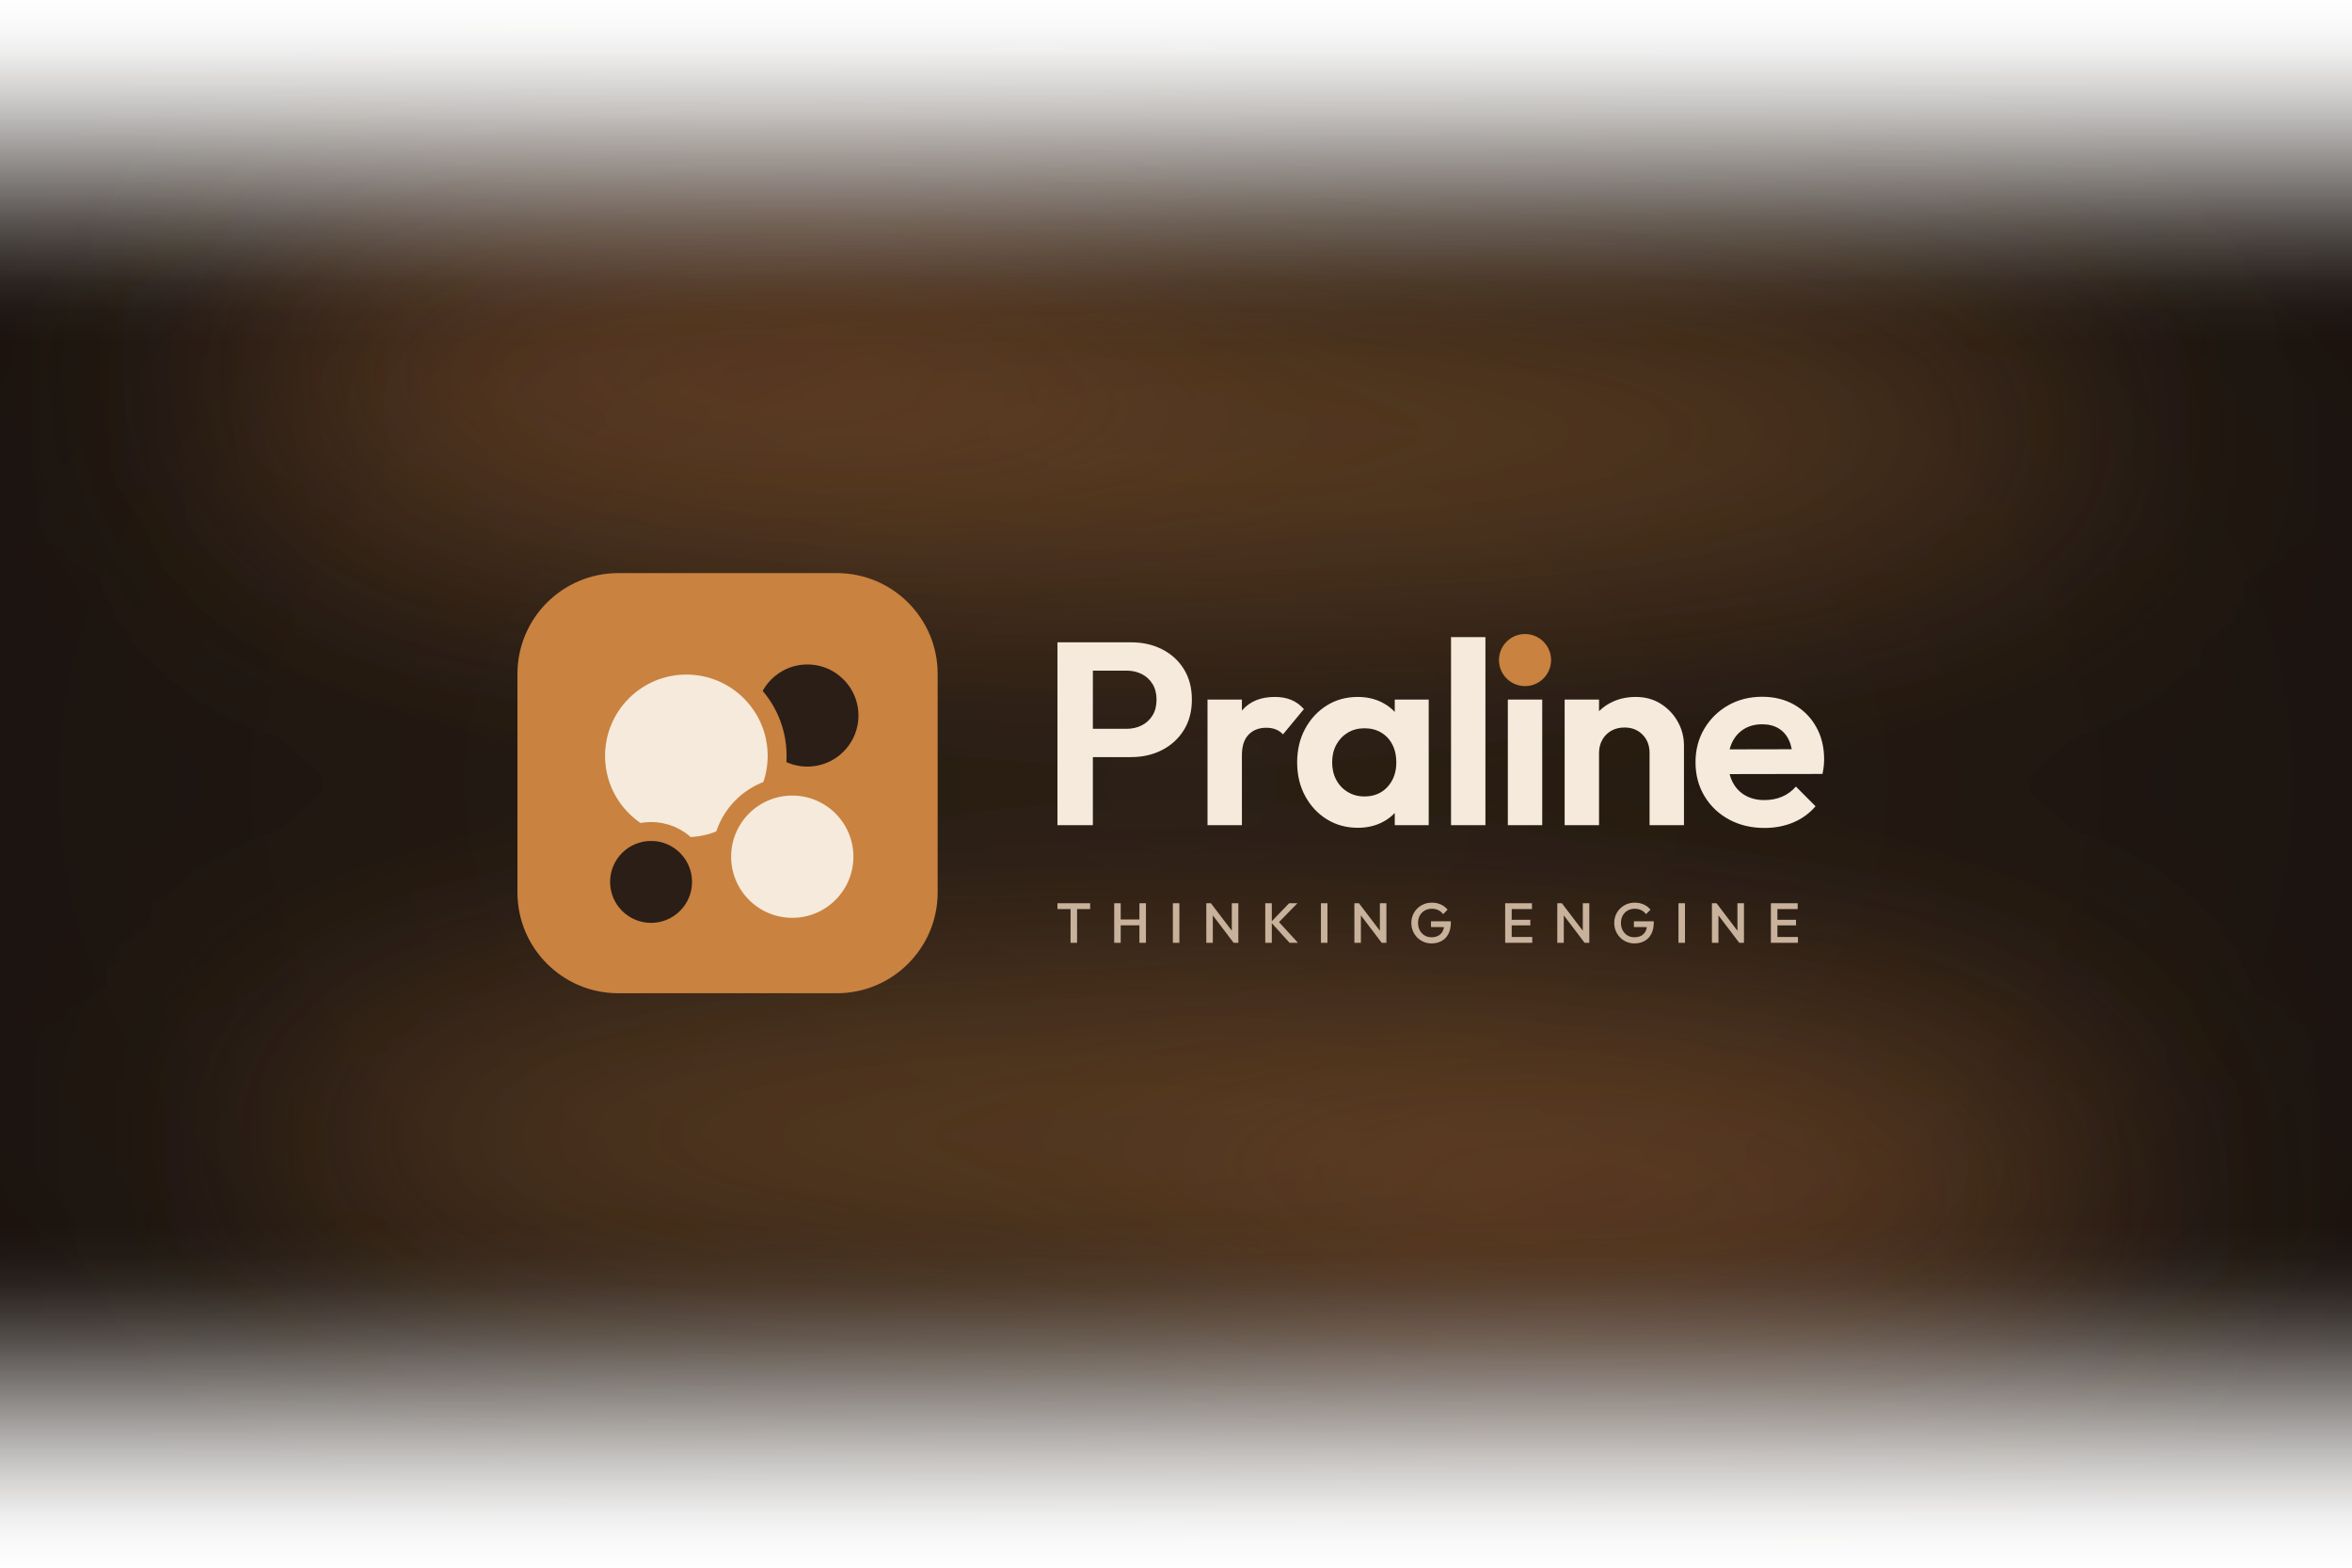
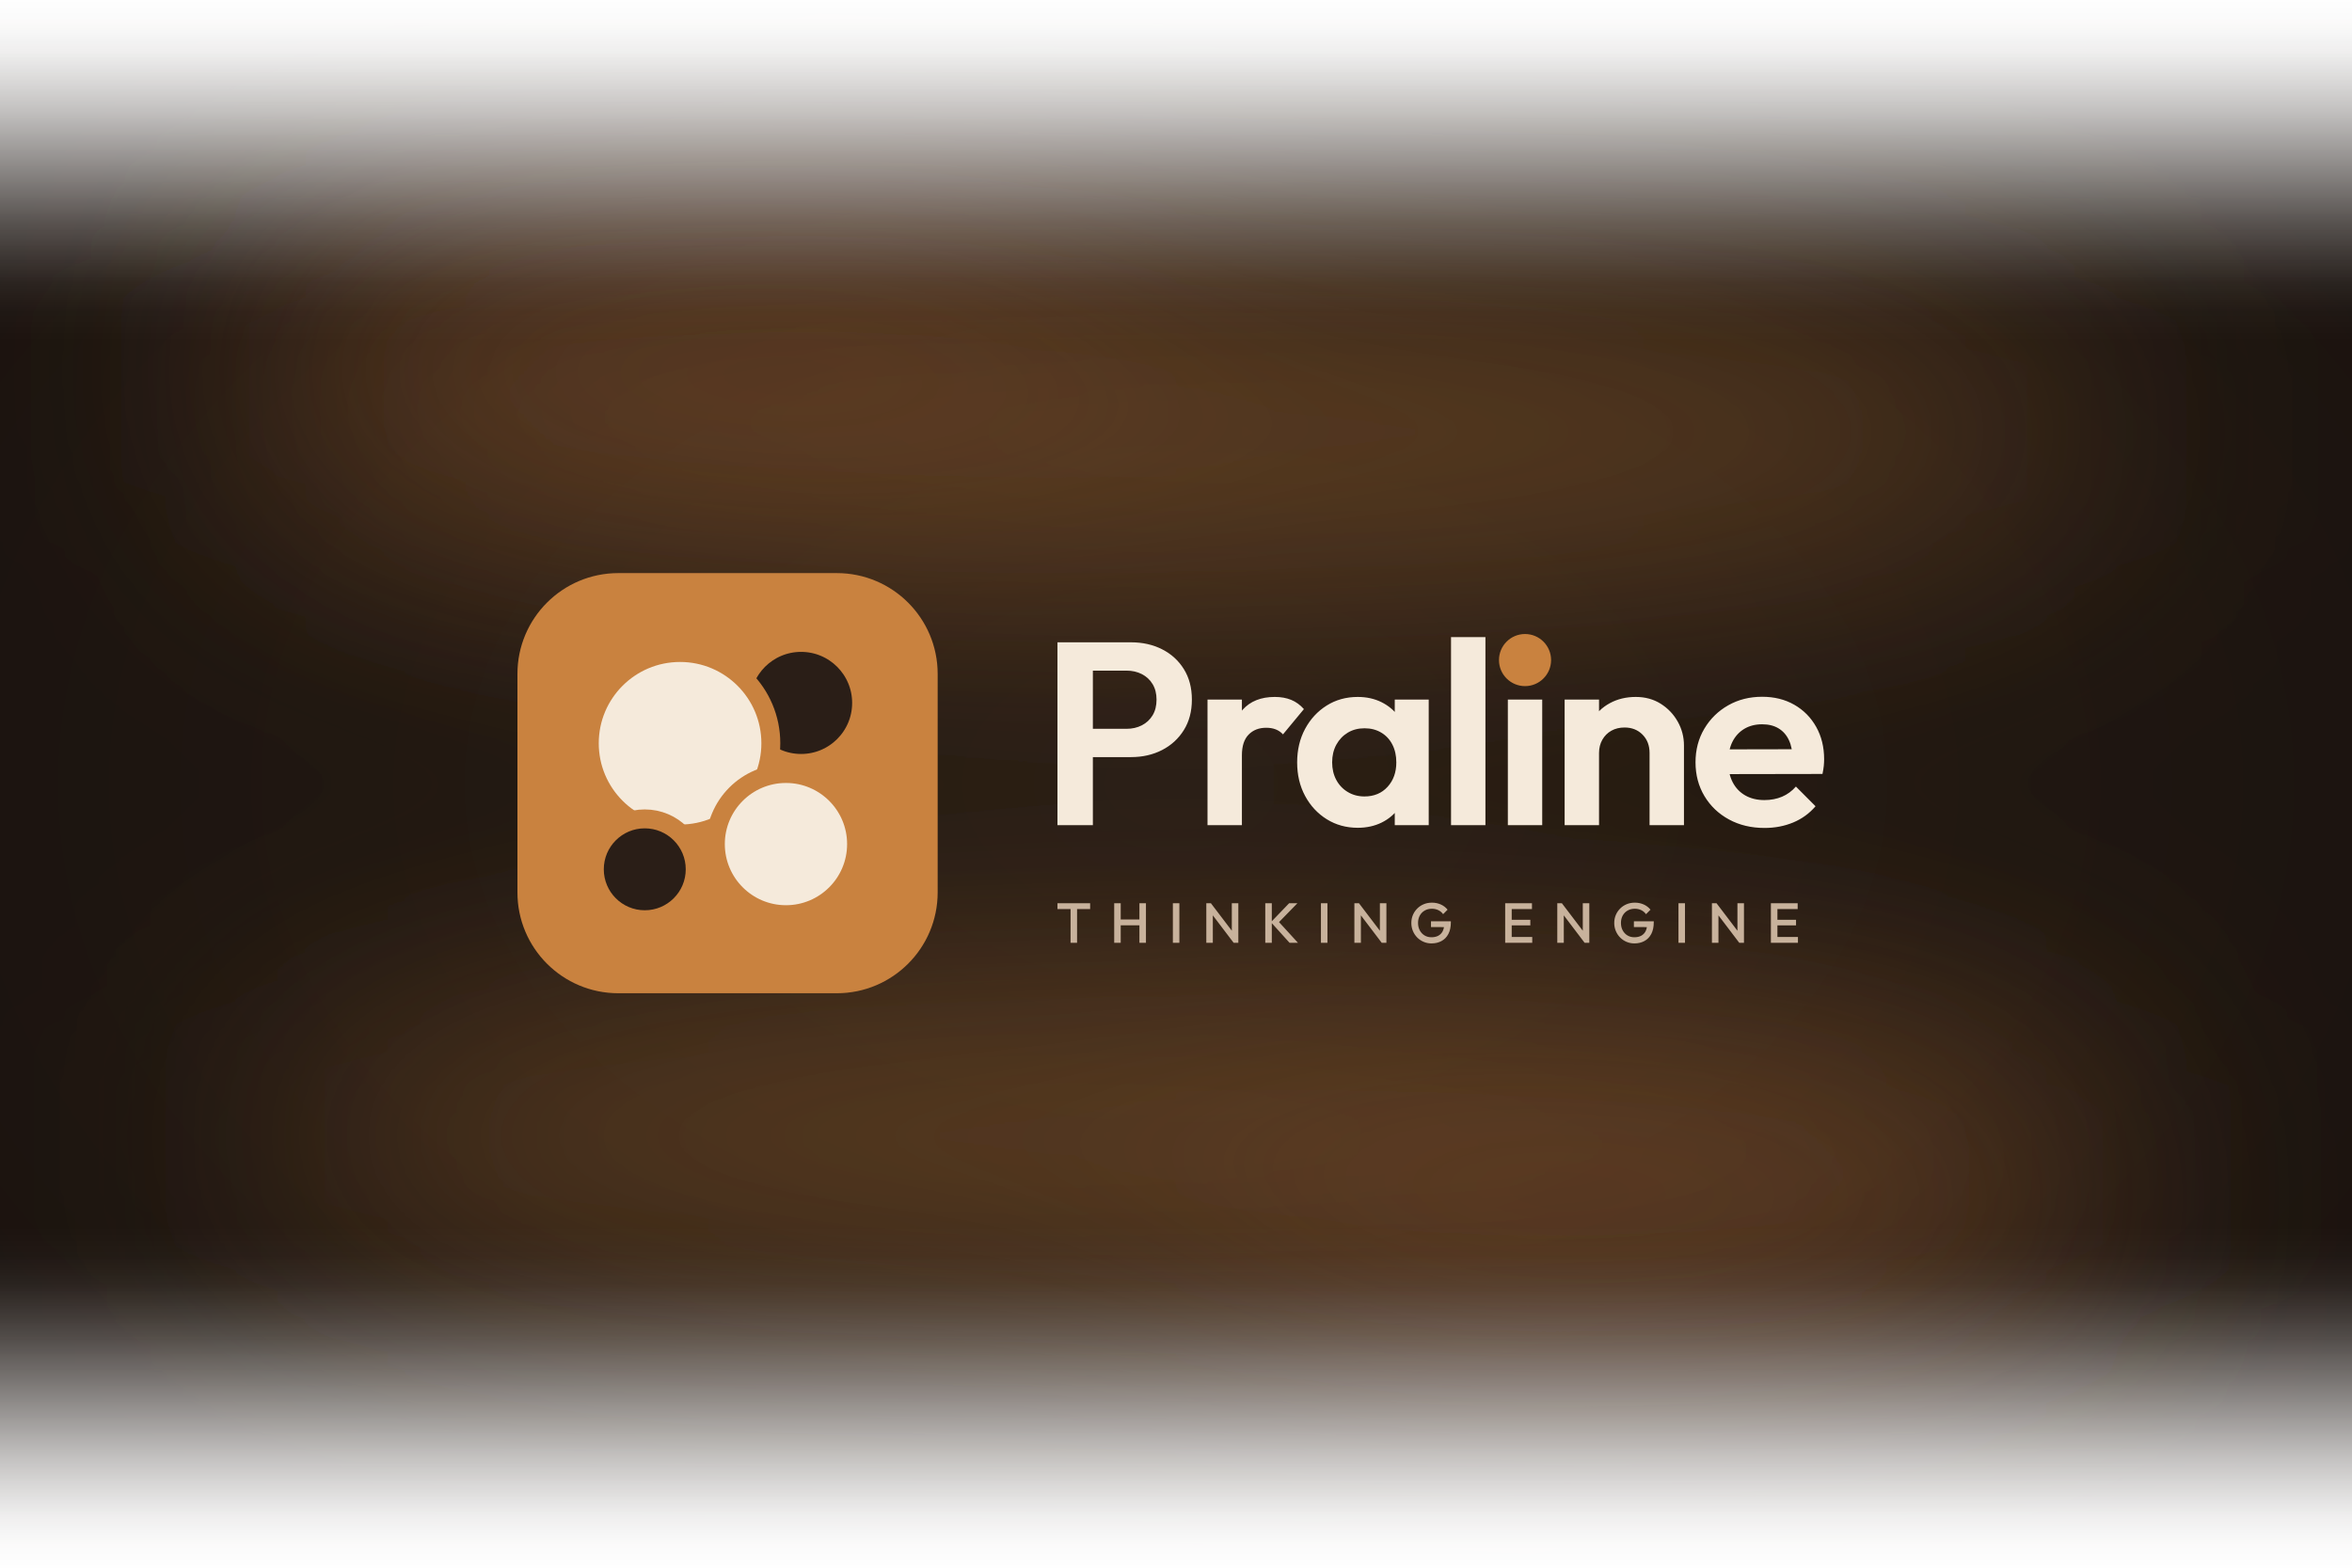
<svg xmlns="http://www.w3.org/2000/svg" viewBox="0 0 1500 1000" width="1500" height="1000" role="img" aria-label="Praline — Thinking Engine">
  <defs>
    <linearGradient id="g" x1="0" y1="0" x2="0" y2="1">
      <stop offset="0%" stop-color="#fff" stop-opacity="0" />
      <stop offset="1.83%" stop-color="#fff" stop-opacity="0.02" />
      <stop offset="3.67%" stop-color="#fff" stop-opacity="0.07" />
      <stop offset="5.5%" stop-color="#fff" stop-opacity="0.16" />
      <stop offset="7.33%" stop-color="#fff" stop-opacity="0.26" />
      <stop offset="9.17%" stop-color="#fff" stop-opacity="0.38" />
      <stop offset="11%" stop-color="#fff" stop-opacity="0.5" />
      <stop offset="12.83%" stop-color="#fff" stop-opacity="0.62" />
      <stop offset="14.67%" stop-color="#fff" stop-opacity="0.74" />
      <stop offset="16.5%" stop-color="#fff" stop-opacity="0.84" />
      <stop offset="18.33%" stop-color="#fff" stop-opacity="0.93" />
      <stop offset="20.17%" stop-color="#fff" stop-opacity="0.98" />
      <stop offset="22%" stop-color="#fff" stop-opacity="1" />
      <stop offset="78%" stop-color="#fff" stop-opacity="1" />
      <stop offset="79.83%" stop-color="#fff" stop-opacity="0.98" />
      <stop offset="81.67%" stop-color="#fff" stop-opacity="0.93" />
      <stop offset="83.5%" stop-color="#fff" stop-opacity="0.84" />
      <stop offset="85.33%" stop-color="#fff" stop-opacity="0.74" />
      <stop offset="87.17%" stop-color="#fff" stop-opacity="0.62" />
      <stop offset="89%" stop-color="#fff" stop-opacity="0.5" />
      <stop offset="90.83%" stop-color="#fff" stop-opacity="0.38" />
      <stop offset="92.67%" stop-color="#fff" stop-opacity="0.26" />
      <stop offset="94.5%" stop-color="#fff" stop-opacity="0.16" />
      <stop offset="96.33%" stop-color="#fff" stop-opacity="0.07" />
      <stop offset="98.17%" stop-color="#fff" stop-opacity="0.02" />
      <stop offset="100%" stop-color="#fff" stop-opacity="0" />
    </linearGradient>
    <mask id="m" maskUnits="userSpaceOnUse" x="0" y="0" width="1500" height="1000">
      <rect width="1500" height="1000" fill="url(#g)" />
    </mask>
    <filter id="b" x="-50%" y="-80%" width="200%" height="260%">
      <feGaussianBlur stdDeviation="90" />
    </filter>
    <radialGradient id="v" cx="50%" cy="50%" r="60%">
      <stop offset="0" stop-color="#241a14" />
      <stop offset="1" stop-color="#1A130F" />
    </radialGradient>
  </defs>
  <g mask="url(#m)">
    <rect width="1500" height="1000" fill="url(#v)" />
    <g filter="url(#b)">
      <ellipse cx="750" cy="275.57" rx="600" ry="90" fill="#C9823F" opacity=".42" />
      <ellipse cx="750" cy="724.43" rx="600" ry="90" fill="#C9823F" opacity=".42" />
      <ellipse cx="450" cy="205.57" rx="300" ry="70" fill="#7A4A2A" opacity=".5" />
      <ellipse cx="1050" cy="794.43" rx="300" ry="70" fill="#7A4A2A" opacity=".5" />
    </g>
  </g>
  <g transform="translate(330 365.57) scale(1.34)">
    <g transform="translate(0 0) scale(2)">
      <rect width="100" height="100" rx="24" fill="#C9823F" />
-       <circle cx="69" cy="33.9" r="14.4" fill="#2A1E17" stroke="#C9823F" stroke-width="4.5" />
-       <circle cx="40.2" cy="43.5" r="21.6" fill="#F5EADB" stroke="#C9823F" stroke-width="4.5" />
-       <circle cx="65.4" cy="67.5" r="16.8" fill="#F5EADB" stroke="#C9823F" stroke-width="4.5" />
-       <circle cx="31.8" cy="73.5" r="12" fill="#2A1E17" stroke="#C9823F" stroke-width="4.5" />
+       <circle cx="67.5" cy="30.9" r="14.4" fill="#2A1E17" stroke="#C9823F" stroke-width="4.5" />
+       <circle cx="38.7" cy="40.5" r="21.6" fill="#F5EADB" stroke="#C9823F" stroke-width="4.5" />
+       <circle cx="63.9" cy="64.5" r="16.8" fill="#F5EADB" stroke="#C9823F" stroke-width="4.5" />
+       <circle cx="30.3" cy="70.5" r="12" fill="#2A1E17" stroke="#C9823F" stroke-width="4.5" />
    </g>
    <path fill="#F5EADB" d="M269.53 87.59V74.12H289.91Q293.92 74.12 297.17 72.47Q300.41 70.81 302.29 67.71Q304.17 64.61 304.17 60.23Q304.17 55.93 302.29 52.83Q300.41 49.73 297.17 48.08Q293.92 46.43 289.91 46.43H269.53V32.95H292.06Q300.25 32.95 306.8 36.26Q313.35 39.57 317.17 45.7Q320.99 51.84 320.99 60.23Q320.99 68.58 317.17 74.72Q313.35 80.86 306.8 84.23Q300.25 87.59 292.06 87.59ZM257.01 120V32.95H273.87V120Z M328.43 120V60.19H344.8V120ZM344.8 86.73 338.11 81.97Q339.68 71.19 345.13 65.07Q350.59 58.95 360.47 58.95Q364.85 58.95 368.24 60.34Q371.63 61.72 374.31 64.74L364.35 76.77Q362.91 75.19 360.92 74.41Q358.94 73.62 356.38 73.62Q351.17 73.62 347.99 76.89Q344.8 80.15 344.8 86.73Z M399.94 121.24Q391.72 121.24 385.19 117.17Q378.65 113.1 374.87 106.07Q371.09 99.04 371.09 90.12Q371.09 81.19 374.87 74.16Q378.65 67.13 385.16 63.04Q391.67 58.95 399.94 58.95Q406.22 58.95 411.25 61.45Q416.27 63.95 419.41 68.35Q422.55 72.76 422.92 78.46V101.73Q422.55 107.39 419.47 111.82Q416.39 116.24 411.33 118.74Q406.27 121.24 399.94 121.24ZM403.12 106.32Q409.94 106.32 414.12 101.75Q418.29 97.18 418.29 90.12Q418.29 85.28 416.41 81.62Q414.53 77.96 411.1 75.92Q407.67 73.87 403.17 73.87Q398.66 73.87 395.21 75.94Q391.76 78.01 389.75 81.66Q387.75 85.32 387.75 90.07Q387.75 94.79 389.71 98.44Q391.67 102.1 395.19 104.21Q398.7 106.32 403.12 106.32ZM417.55 120V103.88L420.15 89.33L417.55 74.82V60.19H433.71V120Z M444.33 120V30.47H460.7V120Z M471.37 120V60.19H487.73V120Z M538.82 120V85.65Q538.82 80.28 535.47 76.89Q532.13 73.5 526.92 73.5Q523.36 73.5 520.63 75.03Q517.91 76.56 516.34 79.33Q514.77 82.1 514.77 85.65L508.36 82.39Q508.36 75.44 511.42 70.15Q514.48 64.86 519.93 61.91Q525.39 58.95 532.25 58.95Q538.95 58.95 544.09 62.17Q549.24 65.4 552.21 70.67Q555.19 75.94 555.19 82.1V120ZM498.4 120V60.19H514.77V120Z M593.55 121.32Q584.08 121.32 576.64 117.29Q569.2 113.26 564.94 106.15Q560.69 99.04 560.69 90.07Q560.69 81.15 564.88 74.08Q569.08 67.01 576.25 62.94Q583.42 58.87 592.39 58.87Q601.07 58.87 607.7 62.67Q614.34 66.47 618.12 73.21Q621.9 79.95 621.9 88.59Q621.9 90.07 621.74 91.75Q621.57 93.42 621.12 95.61L569.9 95.7V83.92L613.76 83.83L606.94 88.67Q606.86 83.21 605.16 79.56Q603.47 75.9 600.24 73.93Q597.02 71.97 592.39 71.97Q587.51 71.97 583.87 74.16Q580.24 76.35 578.25 80.32Q576.27 84.29 576.27 89.87Q576.27 95.49 578.38 99.56Q580.49 103.63 584.37 105.84Q588.26 108.05 593.46 108.05Q598.09 108.05 601.88 106.44Q605.66 104.83 608.47 101.61L617.81 110.99Q613.43 116.11 607.17 118.72Q600.9 121.32 593.55 121.32Z" />
    <circle cx="479.55" cy="41.4" r="12.4" fill="#C9823F" />
    <path fill="#C8B29C" d="M263.25 176V157.6H266.35V176ZM257.01 159.94V157.15H272.57V159.94Z M284.02 176V157.15H287.12V176ZM296.02 176V157.15H299.13V176ZM286.02 167.66V164.88H296.9V167.66Z M311.94 176V157.15H315.04V176Z M327.86 176V157.15H330.04L330.96 160.38V176ZM340.88 176 329.47 160.96 330.04 157.15 341.47 172.18ZM340.88 176 340 172.88V157.15H343.1V176Z M367.49 176 358.61 166.17 367.28 157.15H371.22L361.75 166.87V165.35L371.49 176ZM355.92 176V157.15H359.03V176Z M382.41 176V157.15H385.51V176Z M398.33 176V157.15H400.51L401.43 160.38V176ZM411.35 176 399.94 160.96 400.51 157.15 411.94 172.18ZM411.35 176 410.47 172.88V157.15H413.57V176Z M435.04 176.28Q433.03 176.28 431.28 175.53Q429.53 174.78 428.23 173.46Q426.92 172.13 426.18 170.36Q425.44 168.59 425.44 166.55Q425.44 164.51 426.18 162.75Q426.93 161 428.26 159.67Q429.59 158.34 431.37 157.61Q433.15 156.88 435.23 156.88Q437.54 156.88 439.47 157.75Q441.4 158.62 442.69 160.22L440.56 162.36Q439.66 161.1 438.27 160.44Q436.88 159.78 435.21 159.78Q433.28 159.78 431.79 160.64Q430.3 161.5 429.46 163.03Q428.63 164.55 428.63 166.55Q428.63 168.57 429.47 170.1Q430.31 171.63 431.74 172.49Q433.17 173.35 435.01 173.35Q436.88 173.35 438.24 172.64Q439.59 171.92 440.33 170.54Q441.06 169.16 441.06 167.16L443.02 168.53L434.79 168.49V165.74H444.25V166.2Q444.25 169.52 443.07 171.77Q441.9 174.01 439.81 175.14Q437.73 176.28 435.04 176.28Z M470.1 176V157.15H473.21V176ZM472.34 176V173.23H482.98V176ZM472.34 167.69V165.04H482.07V167.69ZM472.34 159.92V157.15H482.85V159.92Z M494.9 176V157.15H497.08L498 160.38V176ZM507.92 176 496.51 160.96 497.08 157.15 508.51 172.18ZM507.92 176 507.04 172.88V157.15H510.14V176Z M531.61 176.28Q529.6 176.28 527.85 175.53Q526.1 174.78 524.8 173.46Q523.49 172.13 522.75 170.36Q522.01 168.59 522.01 166.55Q522.01 164.51 522.75 162.75Q523.5 161 524.83 159.67Q526.16 158.34 527.94 157.61Q529.72 156.88 531.8 156.88Q534.11 156.88 536.04 157.75Q537.97 158.62 539.26 160.22L537.13 162.36Q536.23 161.1 534.84 160.44Q533.45 159.78 531.78 159.78Q529.85 159.78 528.36 160.64Q526.87 161.5 526.03 163.03Q525.2 164.55 525.2 166.55Q525.2 168.57 526.04 170.1Q526.88 171.63 528.31 172.49Q529.74 173.35 531.58 173.35Q533.45 173.35 534.81 172.64Q536.16 171.92 536.9 170.54Q537.63 169.16 537.63 167.16L539.59 168.53L531.36 168.49V165.74H540.82V166.2Q540.82 169.52 539.64 171.77Q538.47 174.01 536.38 175.14Q534.3 176.28 531.61 176.28Z M552.58 176V157.15H555.68V176Z M568.5 176V157.15H570.68L571.61 160.38V176ZM581.52 176 570.11 160.96 570.68 157.15 582.11 172.18ZM581.52 176 580.64 172.88V157.15H583.75V176Z M596.56 176V157.15H599.67V176ZM598.79 176V173.23H609.44V176ZM598.79 167.69V165.04H608.53V167.69ZM598.79 159.92V157.15H609.31V159.92Z" />
  </g>
</svg>
